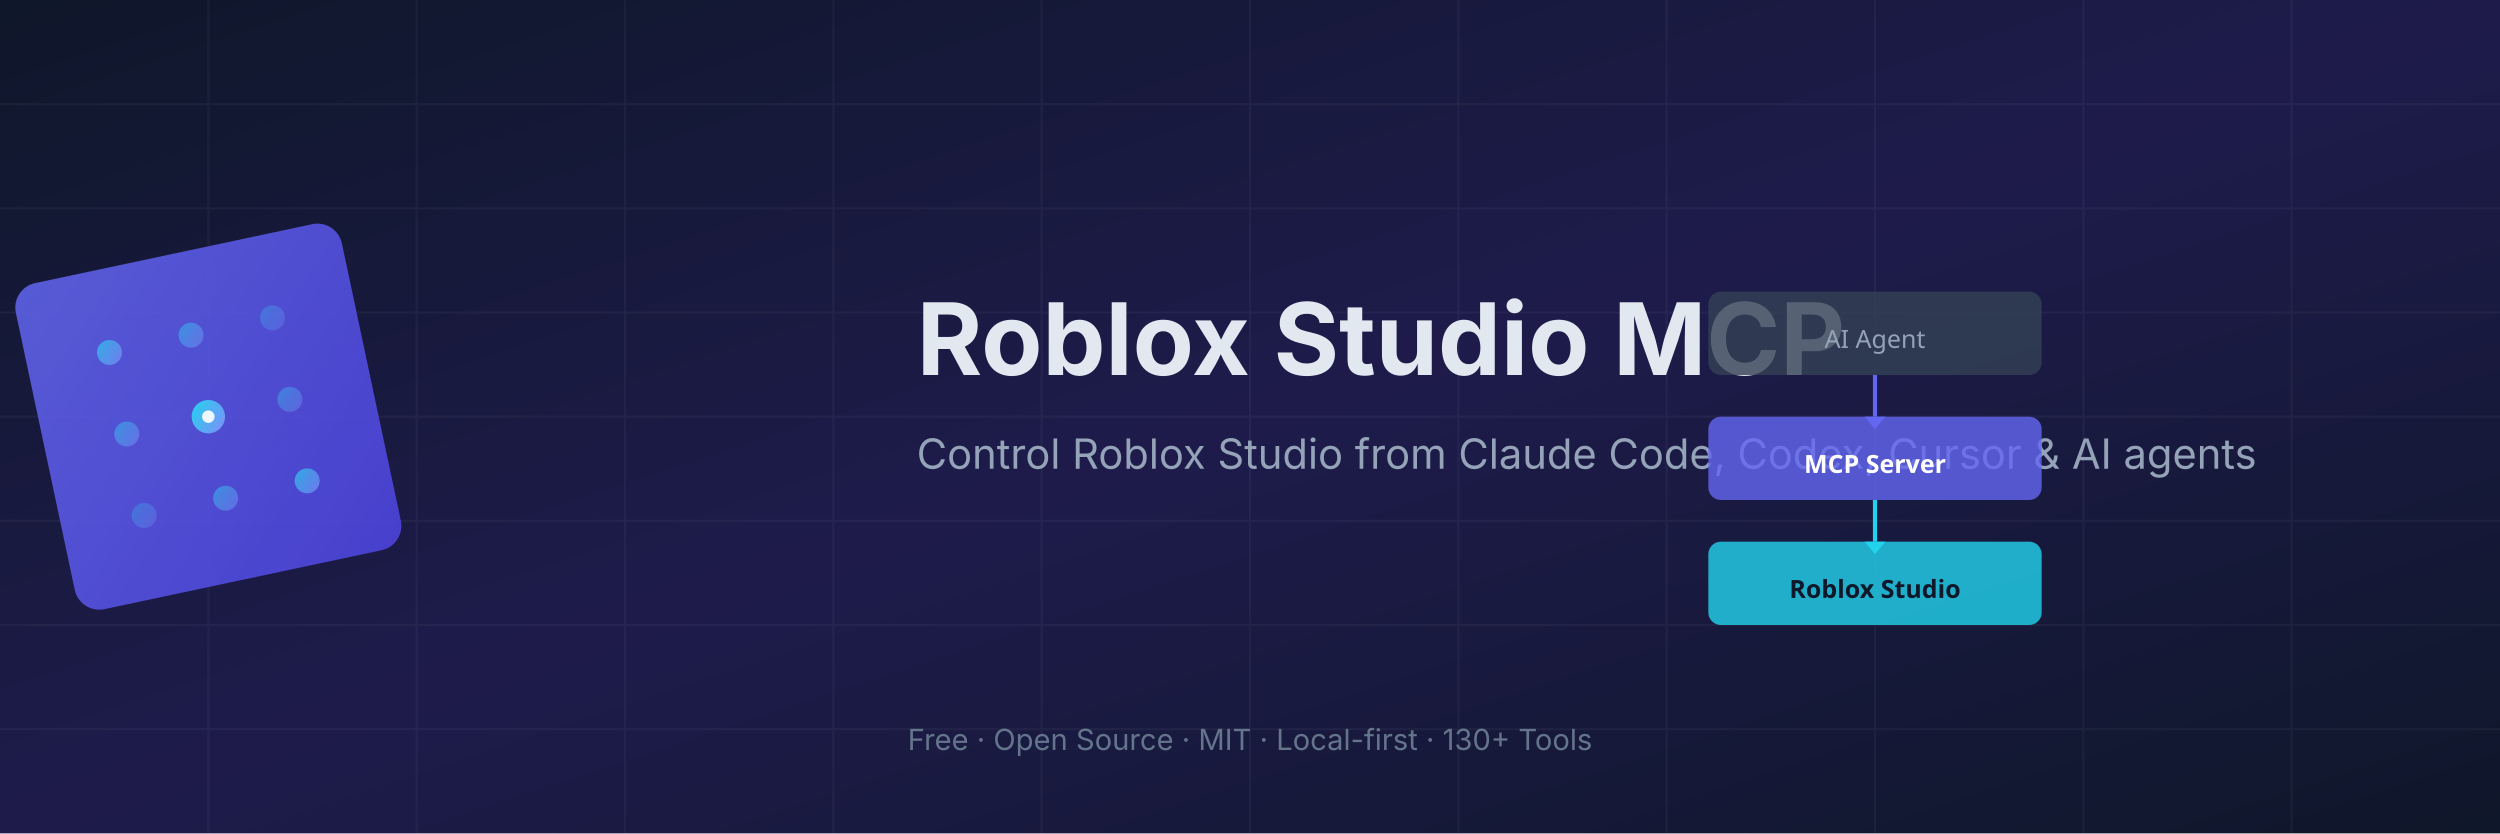
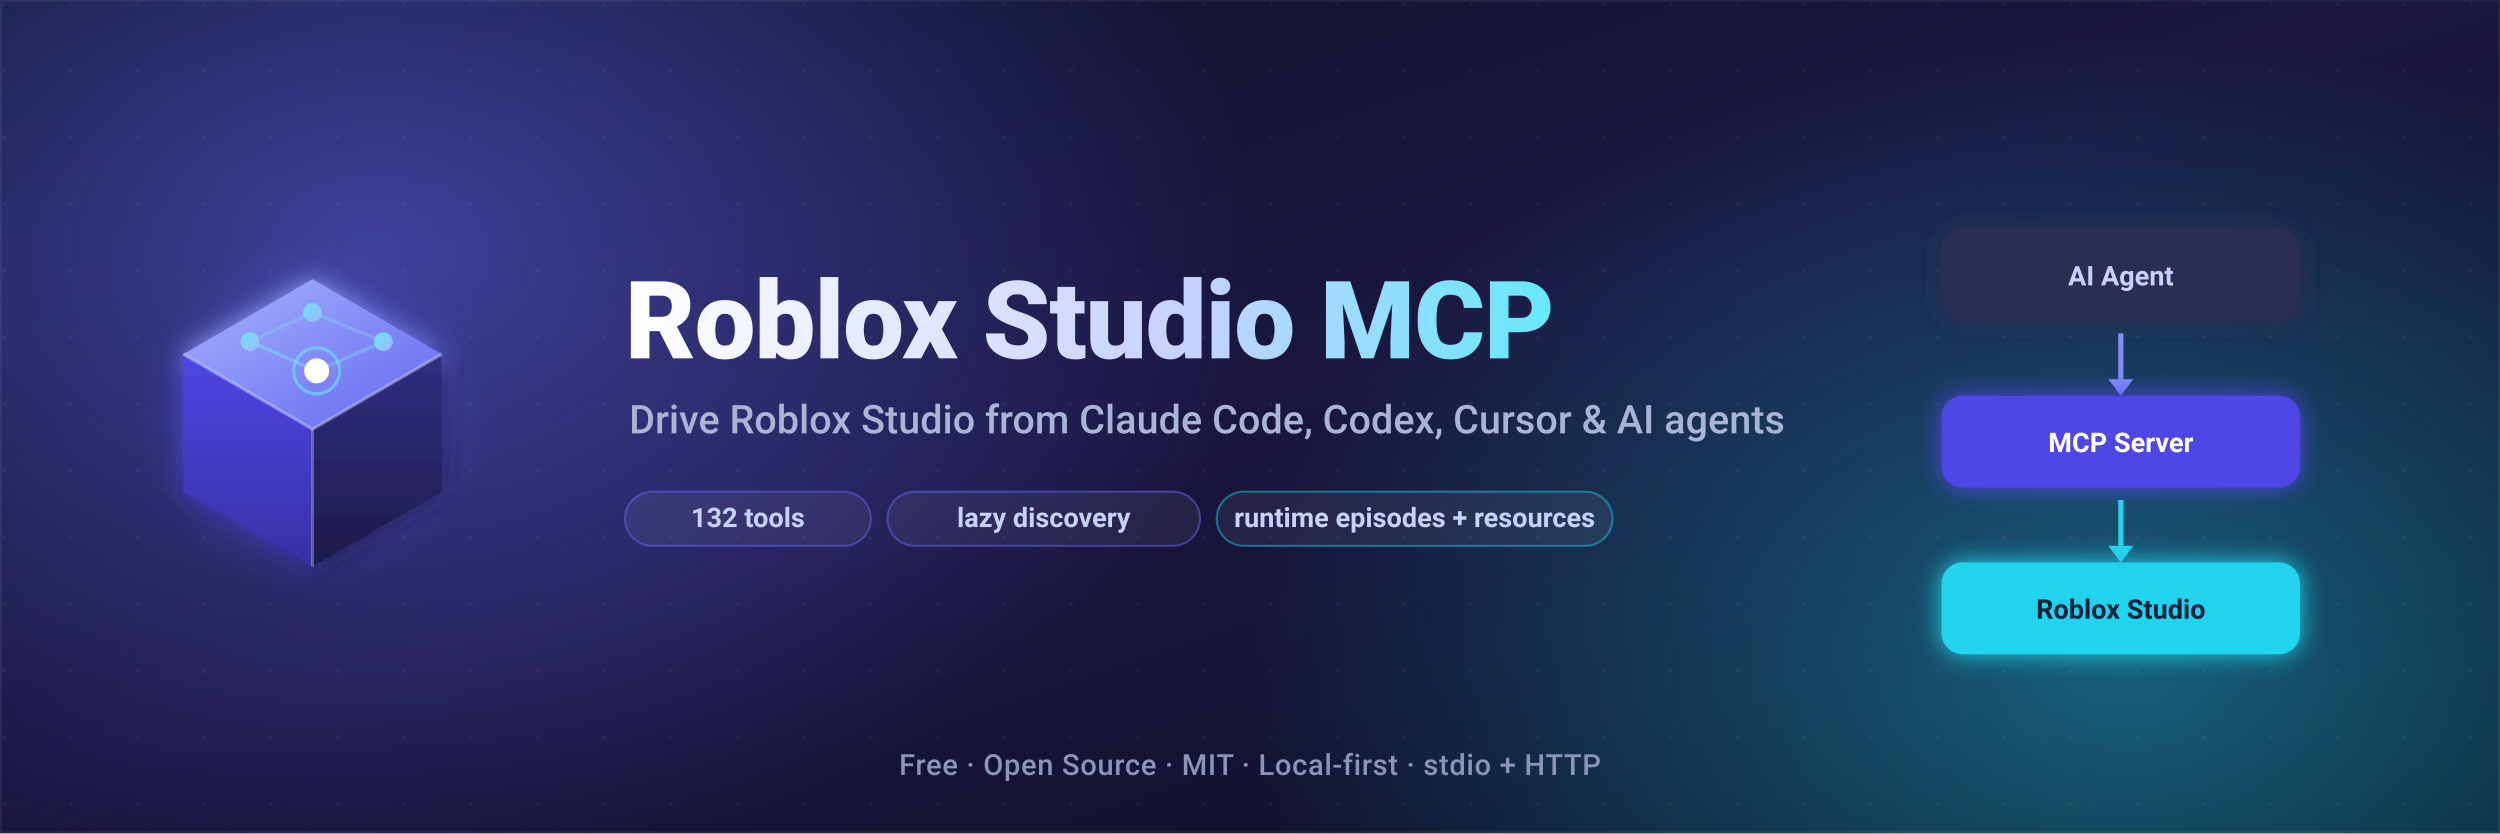
- <svg xmlns="http://www.w3.org/2000/svg" viewBox="0 0 1200 400" width="1200" height="400">
+ <svg xmlns="http://www.w3.org/2000/svg" viewBox="0 0 1200 400" width="1200" height="400" font-family="system-ui, -apple-system, Segoe UI, Roboto, sans-serif">
  <defs>
    <linearGradient id="bg" x1="0%" y1="0%" x2="100%" y2="100%">
-       <stop offset="0%" style="stop-color:#0f172a" />
-       <stop offset="50%" style="stop-color:#1e1b4b" />
-       <stop offset="100%" style="stop-color:#0f172a" />
+       <stop offset="0%" stop-color="#0b1024" />
+       <stop offset="48%" stop-color="#1a1640" />
+       <stop offset="100%" stop-color="#0a0e20" />
    </linearGradient>
-     <linearGradient id="accent1" x1="0%" y1="0%" x2="100%" y2="100%">
-       <stop offset="0%" style="stop-color:#6366f1" />
-       <stop offset="100%" style="stop-color:#4f46e5" />
+     <radialGradient id="glowIndigo" cx="50%" cy="50%" r="50%">
+       <stop offset="0%" stop-color="#6366f1" stop-opacity="0.55" />
+       <stop offset="100%" stop-color="#6366f1" stop-opacity="0" />
+     </radialGradient>
+     <radialGradient id="glowCyan" cx="50%" cy="50%" r="50%">
+       <stop offset="0%" stop-color="#22d3ee" stop-opacity="0.40" />
+       <stop offset="100%" stop-color="#22d3ee" stop-opacity="0" />
+     </radialGradient>
+     <linearGradient id="cubeTop" x1="0%" y1="0%" x2="100%" y2="100%">
+       <stop offset="0%" stop-color="#a5b4fc" />
+       <stop offset="100%" stop-color="#6366f1" />
    </linearGradient>
-     <linearGradient id="accent2" x1="0%" y1="0%" x2="100%" y2="100%">
-       <stop offset="0%" style="stop-color:#22d3ee" />
-       <stop offset="100%" style="stop-color:#818cf8" />
+     <linearGradient id="cubeLeft" x1="0%" y1="0%" x2="0%" y2="100%">
+       <stop offset="0%" stop-color="#4f46e5" />
+       <stop offset="100%" stop-color="#3730a3" />
    </linearGradient>
+     <linearGradient id="cubeRight" x1="0%" y1="0%" x2="0%" y2="100%">
+       <stop offset="0%" stop-color="#312e81" />
+       <stop offset="100%" stop-color="#1e1b4b" />
+     </linearGradient>
+     <linearGradient id="title" x1="0%" y1="0%" x2="100%" y2="0%">
+       <stop offset="0%" stop-color="#ffffff" />
+       <stop offset="60%" stop-color="#c7d2fe" />
+       <stop offset="100%" stop-color="#67e8f9" />
+     </linearGradient>
+     <linearGradient id="node" x1="0%" y1="0%" x2="100%" y2="100%">
+       <stop offset="0%" stop-color="#67e8f9" />
+       <stop offset="100%" stop-color="#a5b4fc" />
+     </linearGradient>
+     <filter id="soft" x="-60%" y="-60%" width="220%" height="220%">
+       <feGaussianBlur stdDeviation="6" result="b" />
+       <feMerge>
+         <feMergeNode in="b" />
+         <feMergeNode in="SourceGraphic" />
+       </feMerge>
+     </filter>
+     <pattern id="dots" width="32" height="32" patternUnits="userSpaceOnUse">
+       <circle cx="2" cy="2" r="1" fill="#ffffff" opacity="0.05" />
+     </pattern>
  </defs>
  <rect width="1200" height="400" fill="url(#bg)" />
-   <g opacity="0.04">
-     <line x1="0" y1="50" x2="1200" y2="50" stroke="#fff" stroke-width="1" />
-     <line x1="0" y1="100" x2="1200" y2="100" stroke="#fff" stroke-width="1" />
-     <line x1="0" y1="150" x2="1200" y2="150" stroke="#fff" stroke-width="1" />
-     <line x1="0" y1="200" x2="1200" y2="200" stroke="#fff" stroke-width="1" />
-     <line x1="0" y1="250" x2="1200" y2="250" stroke="#fff" stroke-width="1" />
-     <line x1="0" y1="300" x2="1200" y2="300" stroke="#fff" stroke-width="1" />
-     <line x1="0" y1="350" x2="1200" y2="350" stroke="#fff" stroke-width="1" />
-     <line x1="100" y1="0" x2="100" y2="400" stroke="#fff" stroke-width="1" />
-     <line x1="200" y1="0" x2="200" y2="400" stroke="#fff" stroke-width="1" />
-     <line x1="300" y1="0" x2="300" y2="400" stroke="#fff" stroke-width="1" />
-     <line x1="400" y1="0" x2="400" y2="400" stroke="#fff" stroke-width="1" />
-     <line x1="500" y1="0" x2="500" y2="400" stroke="#fff" stroke-width="1" />
-     <line x1="600" y1="0" x2="600" y2="400" stroke="#fff" stroke-width="1" />
-     <line x1="700" y1="0" x2="700" y2="400" stroke="#fff" stroke-width="1" />
-     <line x1="800" y1="0" x2="800" y2="400" stroke="#fff" stroke-width="1" />
-     <line x1="900" y1="0" x2="900" y2="400" stroke="#fff" stroke-width="1" />
-     <line x1="1000" y1="0" x2="1000" y2="400" stroke="#fff" stroke-width="1" />
-     <line x1="1100" y1="0" x2="1100" y2="400" stroke="#fff" stroke-width="1" />
+   <rect width="1200" height="400" fill="url(#dots)" />
+   <ellipse cx="180" cy="120" rx="420" ry="300" fill="url(#glowIndigo)" />
+   <ellipse cx="1020" cy="320" rx="420" ry="300" fill="url(#glowCyan)" />
+   <rect width="1200" height="400" fill="none" stroke="#ffffff" stroke-opacity="0.06" stroke-width="2" />
+   <g transform="translate(150,200)">
+     <circle cx="0" cy="0" r="84" fill="url(#glowIndigo)" opacity="0.9" />
+     <g filter="url(#soft)">
+       <polygon points="0,-66 62,-30 0,6 -62,-30" fill="url(#cubeTop)" />
+       <polygon points="-62,-30 0,6 0,72 -62,36" fill="url(#cubeLeft)" />
+       <polygon points="62,-30 0,6 0,72 62,36" fill="url(#cubeRight)" />
+     </g>
+     <polyline points="-62,-30 0,6 62,-30" fill="none" stroke="#c7d2fe" stroke-width="1.5" opacity="0.5" />
+     <line x1="0" y1="6" x2="0" y2="72" stroke="#c7d2fe" stroke-width="1.5" opacity="0.35" />
+     <g>
+       <line x1="-30" y1="-36" x2="2" y2="-22" stroke="url(#node)" stroke-width="1.6" opacity="0.55" />
+       <line x1="2" y1="-22" x2="34" y2="-36" stroke="url(#node)" stroke-width="1.6" opacity="0.45" />
+       <line x1="-30" y1="-36" x2="0" y2="-50" stroke="url(#node)" stroke-width="1.6" opacity="0.4" />
+       <line x1="34" y1="-36" x2="0" y2="-50" stroke="url(#node)" stroke-width="1.6" opacity="0.35" />
+       <circle cx="0" cy="-50" r="4.5" fill="url(#node)" />
+       <circle cx="-30" cy="-36" r="4.5" fill="url(#node)" />
+       <circle cx="34" cy="-36" r="4.5" fill="url(#node)" />
+       <circle cx="2" cy="-22" r="6" fill="#ffffff" />
+       <circle cx="2" cy="-22" r="11" fill="none" stroke="#67e8f9" stroke-width="1.5" opacity="0.6" />
+     </g>
  </g>
-   <g transform="translate(100,200) rotate(-12)">
-     <rect x="-80" y="-80" width="160" height="160" rx="12" fill="url(#accent1)" opacity="0.85" />
-     <circle cx="-40" cy="-40" r="6" fill="url(#accent2)" opacity="0.7" />
-     <circle cx="0" cy="-40" r="6" fill="url(#accent2)" opacity="0.5" />
-     <circle cx="40" cy="-40" r="6" fill="url(#accent2)" opacity="0.3" />
-     <circle cx="-40" cy="0" r="6" fill="url(#accent2)" opacity="0.5" />
-     <circle cx="0" cy="0" r="8" fill="url(#accent2)" opacity="1" />
-     <circle cx="40" cy="0" r="6" fill="url(#accent2)" opacity="0.4" />
-     <circle cx="-40" cy="40" r="6" fill="url(#accent2)" opacity="0.3" />
-     <circle cx="0" cy="40" r="6" fill="url(#accent2)" opacity="0.5" />
-     <circle cx="40" cy="40" r="6" fill="url(#accent2)" opacity="0.7" />
-     <line x1="-32" y1="-40" x2="-6" y2="-40" stroke="url(#accent2)" stroke-width="1.5" opacity="0.4" />
-     <line x1="6" y1="-40" x2="34" y2="-40" stroke="url(#accent2)" stroke-width="1.5" opacity="0.3" />
-     <line x1="-40" y1="-32" x2="-40" y2="-6" stroke="url(#accent2)" stroke-width="1.5" opacity="0.4" />
-     <circle cx="0" cy="0" r="3" fill="#fff" opacity="0.9" />
+   <text x="300" y="172" font-size="52" font-weight="800" fill="url(#title)" letter-spacing="-0.5">Roblox Studio MCP</text>
+   <text x="302" y="208" font-size="19" font-weight="500" fill="#aab4d4">Drive Roblox Studio from Claude Code, Codex, Cursor &amp; AI agents</text>
+   <g font-size="13" font-weight="600" fill="#c7d2fe">
+     <g transform="translate(300,236)">
+       <rect x="0" y="0" width="118" height="26" rx="13" fill="#ffffff" opacity="0.06" />
+       <rect x="0" y="0" width="118" height="26" rx="13" fill="none" stroke="#6366f1" stroke-opacity="0.5" />
+       <text x="59" y="17" text-anchor="middle">132 tools</text>
+     </g>
+     <g transform="translate(426,236)">
+       <rect x="0" y="0" width="150" height="26" rx="13" fill="#ffffff" opacity="0.06" />
+       <rect x="0" y="0" width="150" height="26" rx="13" fill="none" stroke="#6366f1" stroke-opacity="0.5" />
+       <text x="75" y="17" text-anchor="middle">lazy discovery</text>
+     </g>
+     <g transform="translate(584,236)">
+       <rect x="0" y="0" width="190" height="26" rx="13" fill="#ffffff" opacity="0.06" />
+       <rect x="0" y="0" width="190" height="26" rx="13" fill="none" stroke="#22d3ee" stroke-opacity="0.45" />
+       <text x="95" y="17" text-anchor="middle">runtime episodes + resources</text>
+     </g>
  </g>
-   <text x="440" y="180" font-family="system-ui, -apple-system, sans-serif" font-size="48" font-weight="700" fill="#e2e8f0">Roblox Studio MCP</text>
-   <text x="440" y="225" font-family="system-ui, -apple-system, sans-serif" font-size="20" font-weight="400" fill="#94a3b8">Control Roblox Studio from Claude Code, Codex, Cursor &amp; AI agents</text>
-   <g transform="translate(900,200)">
-     <rect x="-80" y="-60" width="160" height="40" rx="6" fill="#334155" opacity="0.8" />
-     <text x="0" y="-33" font-family="system-ui, sans-serif" font-size="12" fill="#94a3b8" text-anchor="middle">AI Agent</text>
-     <line x1="0" y1="-20" x2="0" y2="0" stroke="#6366f1" stroke-width="2" />
-     <polygon points="-5,0 5,0 0,6" fill="#6366f1" />
-     <rect x="-80" y="0" width="160" height="40" rx="6" fill="#6366f1" opacity="0.8" />
-     <text x="0" y="27" font-family="system-ui, sans-serif" font-size="12" fill="#fff" text-anchor="middle" font-weight="600">MCP Server</text>
-     <line x1="0" y1="40" x2="0" y2="60" stroke="#22d3ee" stroke-width="2" />
-     <polygon points="-5,60 5,60 0,66" fill="#22d3ee" />
-     <rect x="-80" y="60" width="160" height="40" rx="6" fill="#22d3ee" opacity="0.8" />
-     <text x="0" y="87" font-family="system-ui, sans-serif" font-size="12" fill="#0f172a" text-anchor="middle" font-weight="600">Roblox Studio</text>
+   <g transform="translate(1018,116)" font-size="13" text-anchor="middle">
+     <g filter="url(#soft)">
+       <rect x="-86" y="-6" width="172" height="44" rx="10" fill="#2a2f52" />
+     </g>
+     <text x="0" y="21" fill="#c7d2fe" font-weight="600">AI Agent</text>
+     <line x1="0" y1="44" x2="0" y2="66" stroke="#818cf8" stroke-width="2.5" />
+     <polygon points="-6,66 6,66 0,74" fill="#818cf8" />
+     <g filter="url(#soft)">
+       <rect x="-86" y="74" width="172" height="44" rx="10" fill="#4f46e5" />
+     </g>
+     <text x="0" y="101" fill="#ffffff" font-weight="700">MCP Server</text>
+     <line x1="0" y1="124" x2="0" y2="146" stroke="#22d3ee" stroke-width="2.5" />
+     <polygon points="-6,146 6,146 0,154" fill="#22d3ee" />
+     <g filter="url(#soft)">
+       <rect x="-86" y="154" width="172" height="44" rx="10" fill="#22d3ee" />
+     </g>
+     <text x="0" y="181" fill="#08233a" font-weight="700">Roblox Studio</text>
  </g>
-   <text x="600" y="360" font-family="system-ui, -apple-system, sans-serif" font-size="14" fill="#64748b" text-anchor="middle">Free · Open Source · MIT · Local-first · 130+ Tools</text>
+   <text x="600" y="372" font-size="14" font-weight="500" fill="#8a93b8" text-anchor="middle" letter-spacing="0.3">Free · Open Source · MIT · Local-first · stdio + HTTP</text>
</svg>
